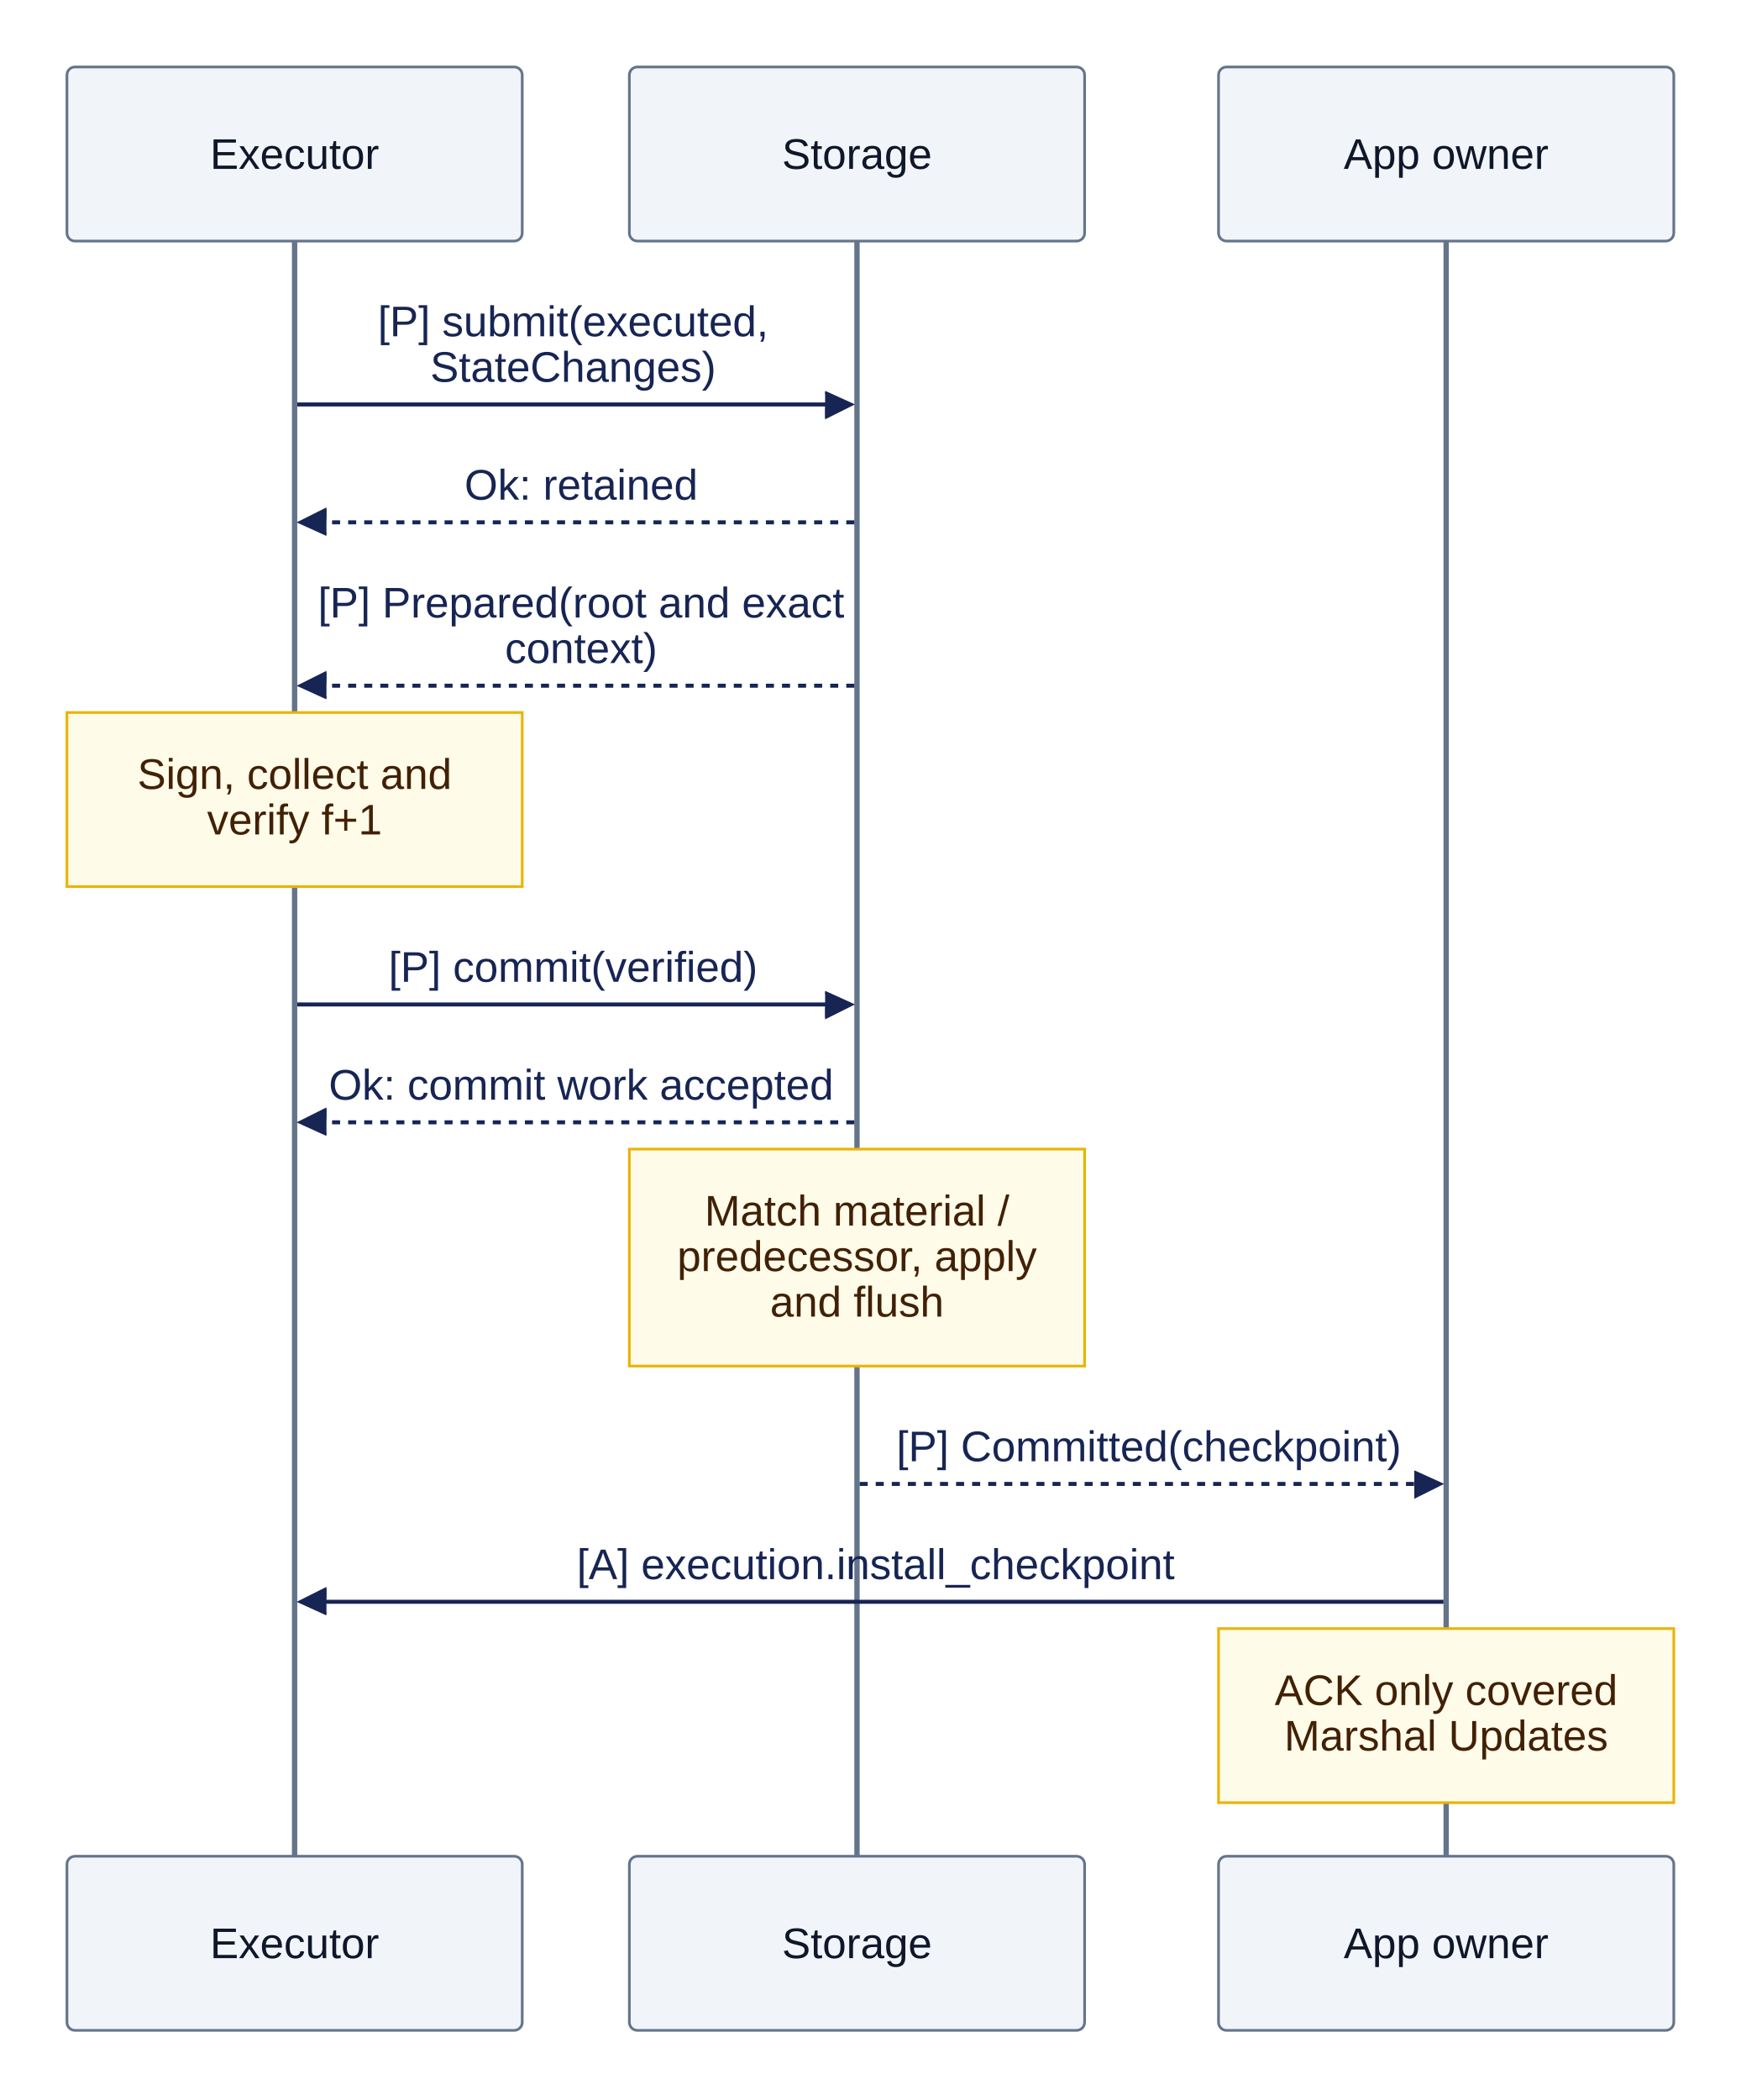
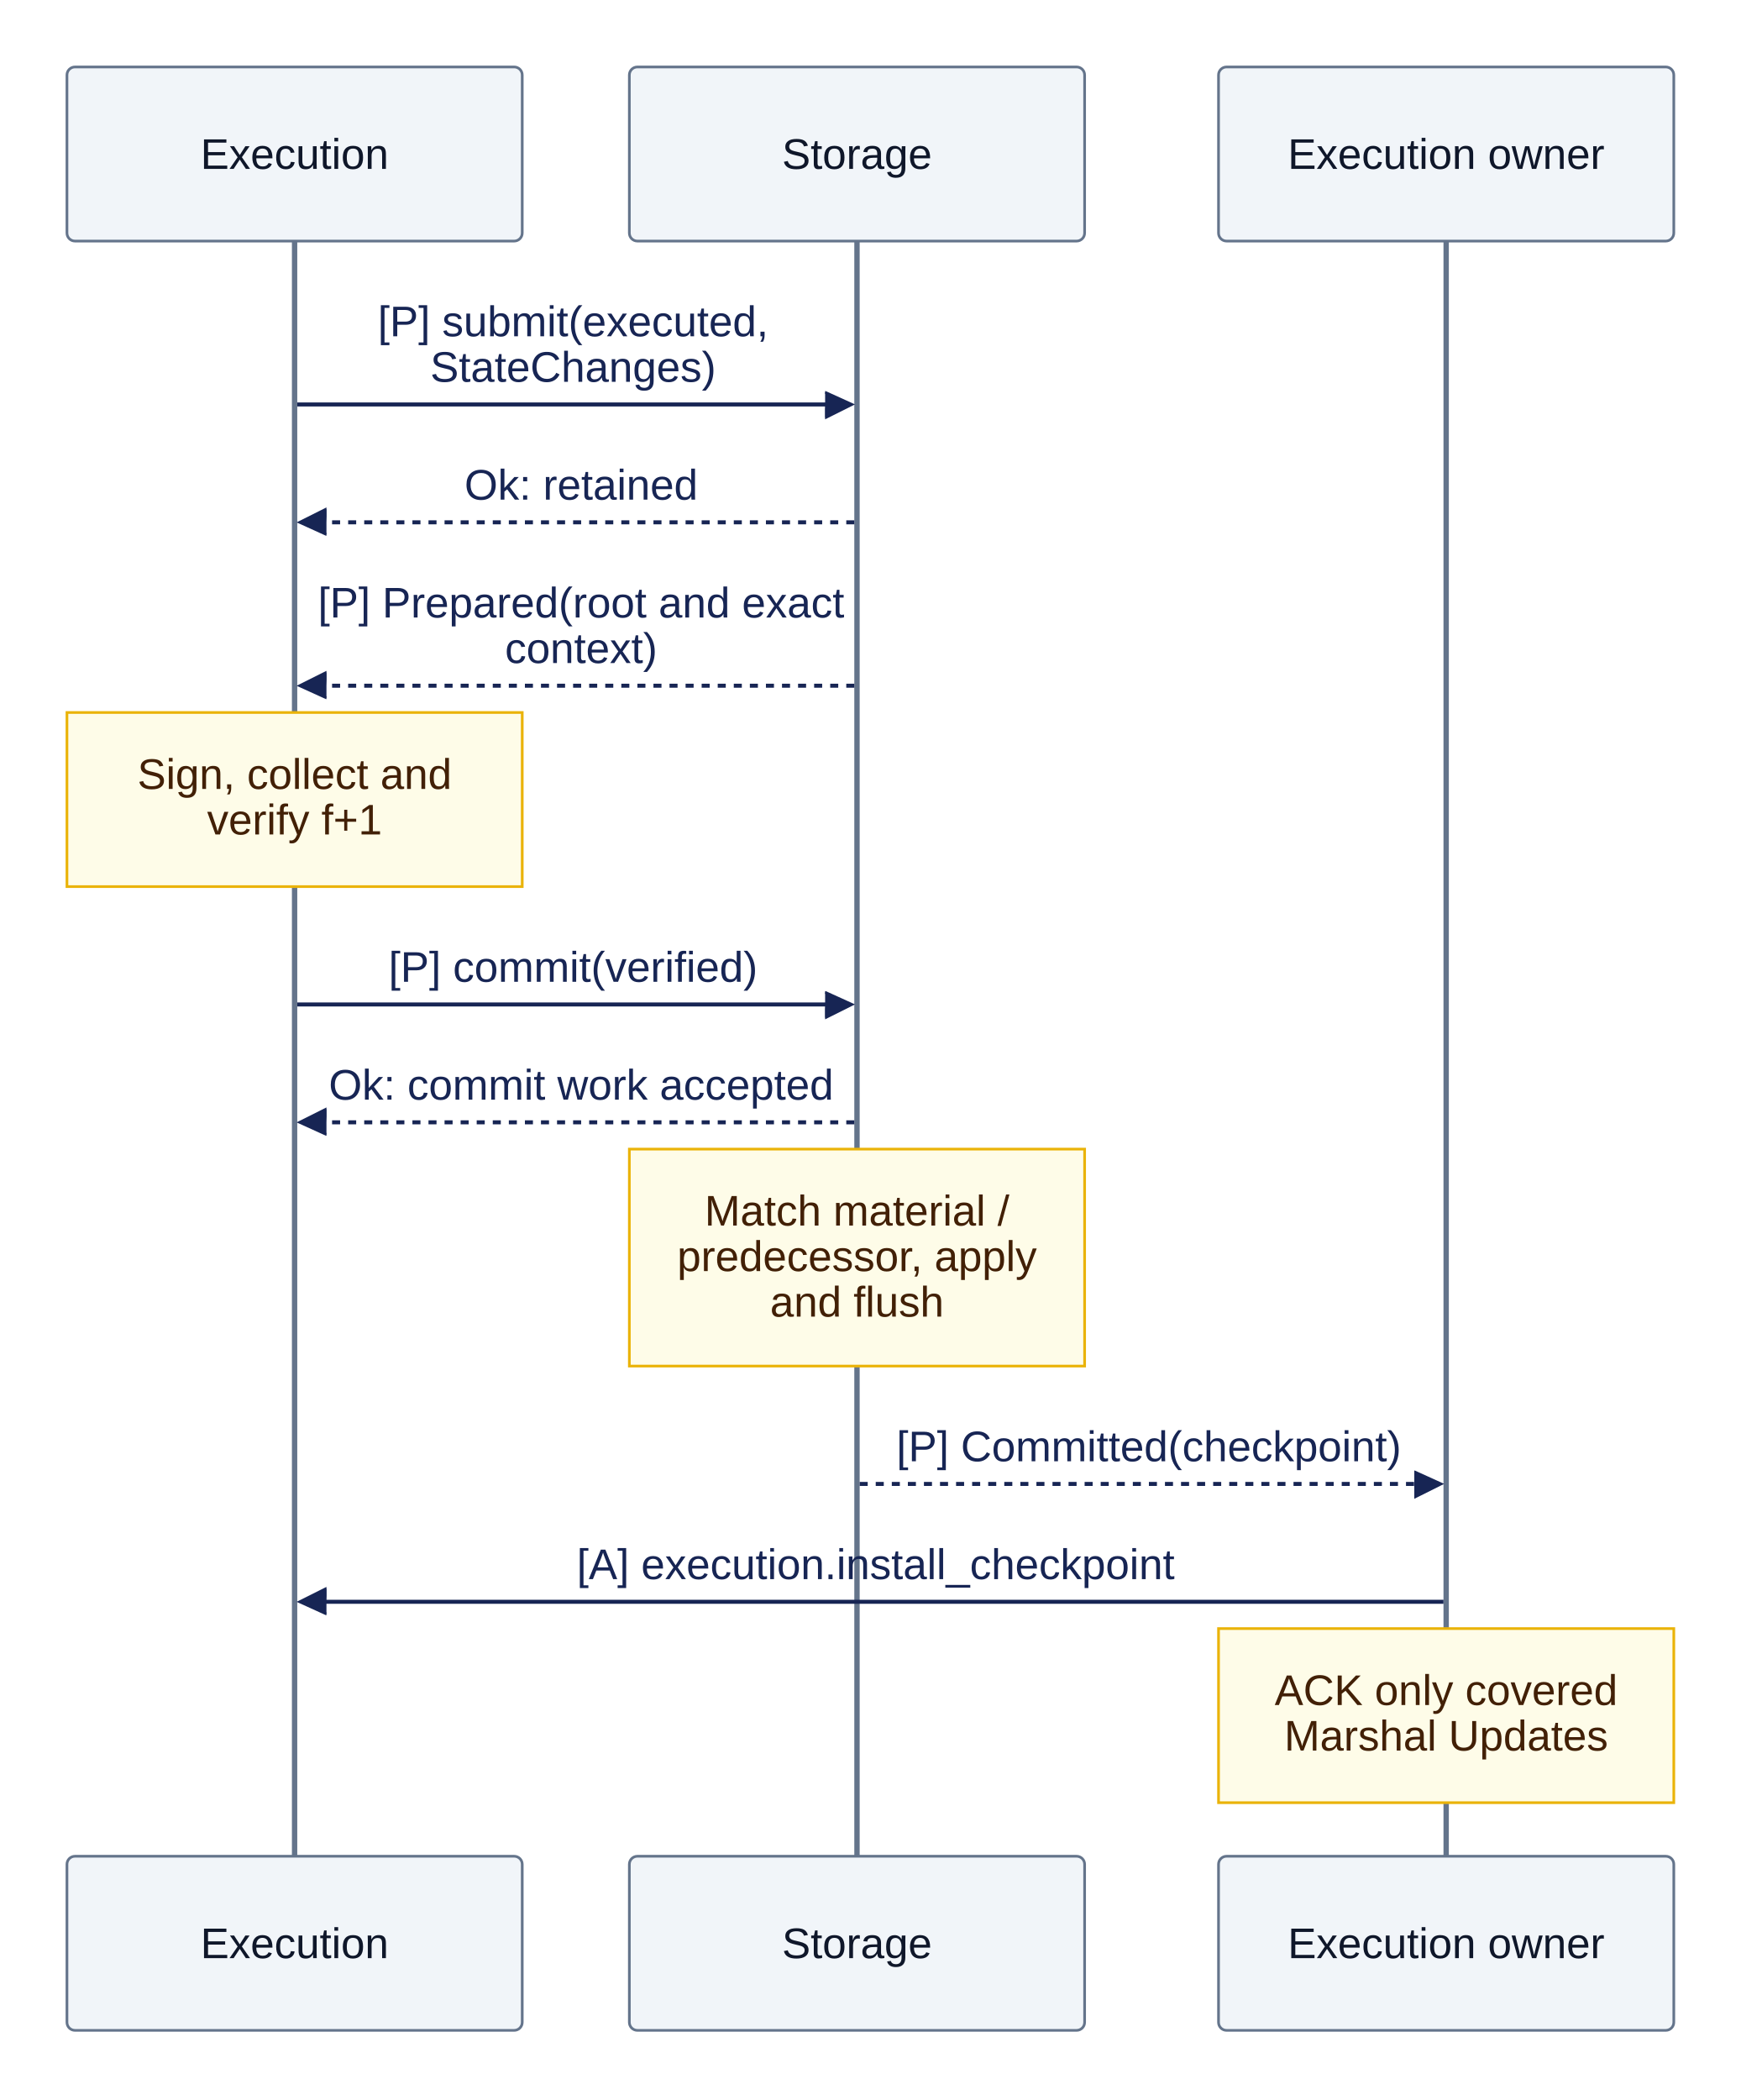
- <svg xmlns="http://www.w3.org/2000/svg" id="diagram-30" width="650" height="784" viewBox="-25 -25 650 784" role="graphics-document document" aria-roledescription="sequence">
+ <svg xmlns="http://www.w3.org/2000/svg" id="diagram-33" width="650" height="784" viewBox="-25 -25 650 784" role="graphics-document document" aria-roledescription="sequence">
  <g>
    <rect x="430" y="668" fill="#eaeaea" stroke="#666" width="170" height="65" name="A" rx="3" ry="3" class="actor actor-bottom" />
    <text x="515" y="700.5" dominant-baseline="central" alignment-baseline="central" class="actor actor-box" style="text-anchor: middle; font-size: 16px; font-weight: 400; font-family: Arial, &quot;Apple SD Gothic Neo&quot;, sans-serif;">
-       <tspan x="515" dy="0">App owner</tspan>
+       <tspan x="515" dy="0">Execution owner</tspan>
    </text>
  </g>
  <g>
    <rect x="210" y="668" fill="#eaeaea" stroke="#666" width="170" height="65" name="S" rx="3" ry="3" class="actor actor-bottom" />
    <text x="295" y="700.5" dominant-baseline="central" alignment-baseline="central" class="actor actor-box" style="text-anchor: middle; font-size: 16px; font-weight: 400; font-family: Arial, &quot;Apple SD Gothic Neo&quot;, sans-serif;">
      <tspan x="295" dy="0">Storage</tspan>
    </text>
  </g>
  <g>
    <rect x="0" y="668" fill="#eaeaea" stroke="#666" width="170" height="65" name="E" rx="3" ry="3" class="actor actor-bottom" />
    <text x="85" y="700.5" dominant-baseline="central" alignment-baseline="central" class="actor actor-box" style="text-anchor: middle; font-size: 16px; font-weight: 400; font-family: Arial, &quot;Apple SD Gothic Neo&quot;, sans-serif;">
-       <tspan x="85" dy="0">Executor</tspan>
+       <tspan x="85" dy="0">Execution</tspan>
    </text>
  </g>
  <g>
-     <line id="actor72" x1="515" y1="65" x2="515" y2="668" class="actor-line 200" stroke-width="0.5px" stroke="#999" name="A" />
-     <g id="root-72">
+     <line id="actor56" x1="515" y1="65" x2="515" y2="668" class="actor-line 200" stroke-width="0.5px" stroke="#999" name="A" />
+     <g id="root-56">
      <rect x="430" y="0" fill="#eaeaea" stroke="#666" width="170" height="65" name="A" rx="3" ry="3" class="actor actor-top" />
      <text x="515" y="32.5" dominant-baseline="central" alignment-baseline="central" class="actor actor-box" style="text-anchor: middle; font-size: 16px; font-weight: 400; font-family: Arial, &quot;Apple SD Gothic Neo&quot;, sans-serif;">
-         <tspan x="515" dy="0">App owner</tspan>
+         <tspan x="515" dy="0">Execution owner</tspan>
      </text>
    </g>
  </g>
  <g>
-     <line id="actor71" x1="295" y1="65" x2="295" y2="668" class="actor-line 200" stroke-width="0.5px" stroke="#999" name="S" />
-     <g id="root-71">
+     <line id="actor55" x1="295" y1="65" x2="295" y2="668" class="actor-line 200" stroke-width="0.5px" stroke="#999" name="S" />
+     <g id="root-55">
      <rect x="210" y="0" fill="#eaeaea" stroke="#666" width="170" height="65" name="S" rx="3" ry="3" class="actor actor-top" />
      <text x="295" y="32.5" dominant-baseline="central" alignment-baseline="central" class="actor actor-box" style="text-anchor: middle; font-size: 16px; font-weight: 400; font-family: Arial, &quot;Apple SD Gothic Neo&quot;, sans-serif;">
        <tspan x="295" dy="0">Storage</tspan>
      </text>
    </g>
  </g>
  <g>
-     <line id="actor70" x1="85" y1="65" x2="85" y2="668" class="actor-line 200" stroke-width="0.5px" stroke="#999" name="E" />
-     <g id="root-70">
+     <line id="actor54" x1="85" y1="65" x2="85" y2="668" class="actor-line 200" stroke-width="0.5px" stroke="#999" name="E" />
+     <g id="root-54">
      <rect x="0" y="0" fill="#eaeaea" stroke="#666" width="170" height="65" name="E" rx="3" ry="3" class="actor actor-top" />
      <text x="85" y="32.5" dominant-baseline="central" alignment-baseline="central" class="actor actor-box" style="text-anchor: middle; font-size: 16px; font-weight: 400; font-family: Arial, &quot;Apple SD Gothic Neo&quot;, sans-serif;">
-         <tspan x="85" dy="0">Executor</tspan>
+         <tspan x="85" dy="0">Execution</tspan>
      </text>
    </g>
  </g>
-   <style>#diagram-30{font-family:Arial,Apple SD Gothic Neo,sans-serif;font-size:16px;fill:#172554;}@keyframes edge-animation-frame{from{stroke-dashoffset:0;}}@keyframes dash{to{stroke-dashoffset:0;}}#diagram-30 .edge-animation-slow{stroke-dasharray:9,5!important;stroke-dashoffset:900;animation:dash 50s linear infinite;stroke-linecap:round;}#diagram-30 .edge-animation-fast{stroke-dasharray:9,5!important;stroke-dashoffset:900;animation:dash 20s linear infinite;stroke-linecap:round;}#diagram-30 .error-icon{fill:hsl(45.882, 100%, 100%);}#diagram-30 .error-text{fill:#000000;stroke:#000000;}#diagram-30 .edge-thickness-normal{stroke-width:1px;}#diagram-30 .edge-thickness-thick{stroke-width:3.5px;}#diagram-30 .edge-pattern-solid{stroke-dasharray:0;}#diagram-30 .edge-thickness-invisible{stroke-width:0;fill:none;}#diagram-30 .edge-pattern-dashed{stroke-dasharray:3;}#diagram-30 .edge-pattern-dotted{stroke-dasharray:2;}#diagram-30 .marker{fill:#475569;stroke:#475569;}#diagram-30 .marker.cross{stroke:#475569;}#diagram-30 svg{font-family:Arial,Apple SD Gothic Neo,sans-serif;font-size:16px;}#diagram-30 p{margin:0;}#diagram-30 .actor{stroke:#64748b;fill:#f1f5f9;}#diagram-30 text.actor&gt;tspan{fill:#0f172a;stroke:none;}#diagram-30 .actor-line{stroke:#64748b;}#diagram-30 .innerArc{stroke-width:1.5;stroke-dasharray:none;}#diagram-30 .messageLine0{stroke-width:1.5;stroke-dasharray:none;stroke:#172554;}#diagram-30 .messageLine1{stroke-width:1.5;stroke-dasharray:2,2;stroke:#172554;}#diagram-30 #arrowhead path{fill:#172554;stroke:#172554;}#diagram-30 .sequenceNumber{fill:#b8aa96;}#diagram-30 #sequencenumber{fill:#172554;}#diagram-30 #crosshead path{fill:#172554;stroke:#172554;}#diagram-30 .messageText{fill:#172554;stroke:none;}#diagram-30 .labelBox{stroke:#64748b;fill:#f1f5f9;}#diagram-30 .labelText,#diagram-30 .labelText&gt;tspan{fill:#0f172a;stroke:none;}#diagram-30 .loopText,#diagram-30 .loopText&gt;tspan{fill:#0f172a;stroke:none;}#diagram-30 .loopLine{stroke-width:2px;stroke-dasharray:2,2;stroke:#64748b;fill:#64748b;}#diagram-30 .note{stroke:#eab308;fill:#fefce8;}#diagram-30 .noteText,#diagram-30 .noteText&gt;tspan{fill:#422006;stroke:none;}#diagram-30 .activation0{fill:hsl(105.882, 100%, 96.667%);stroke:hsl(105.882, 100%, 86.667%);}#diagram-30 .activation1{fill:hsl(105.882, 100%, 96.667%);stroke:hsl(105.882, 100%, 86.667%);}#diagram-30 .activation2{fill:hsl(105.882, 100%, 96.667%);stroke:hsl(105.882, 100%, 86.667%);}#diagram-30 .actorPopupMenu{position:absolute;}#diagram-30 .actorPopupMenuPanel{position:absolute;fill:#f1f5f9;box-shadow:0px 8px 16px 0px rgba(0,0,0,0.2);filter:drop-shadow(3px 5px 2px rgb(0 0 0 / 0.4));}#diagram-30 .actor-man line{stroke:#64748b;fill:#f1f5f9;}#diagram-30 .actor-man circle,#diagram-30 line{stroke:#64748b;fill:#f1f5f9;stroke-width:2px;}#diagram-30 :root{--mermaid-font-family:Arial,Apple SD Gothic Neo,sans-serif;}</style>
+   <style>#diagram-33{font-family:Arial,Apple SD Gothic Neo,sans-serif;font-size:16px;fill:#172554;}@keyframes edge-animation-frame{from{stroke-dashoffset:0;}}@keyframes dash{to{stroke-dashoffset:0;}}#diagram-33 .edge-animation-slow{stroke-dasharray:9,5!important;stroke-dashoffset:900;animation:dash 50s linear infinite;stroke-linecap:round;}#diagram-33 .edge-animation-fast{stroke-dasharray:9,5!important;stroke-dashoffset:900;animation:dash 20s linear infinite;stroke-linecap:round;}#diagram-33 .error-icon{fill:hsl(45.882, 100%, 100%);}#diagram-33 .error-text{fill:#000000;stroke:#000000;}#diagram-33 .edge-thickness-normal{stroke-width:1px;}#diagram-33 .edge-thickness-thick{stroke-width:3.5px;}#diagram-33 .edge-pattern-solid{stroke-dasharray:0;}#diagram-33 .edge-thickness-invisible{stroke-width:0;fill:none;}#diagram-33 .edge-pattern-dashed{stroke-dasharray:3;}#diagram-33 .edge-pattern-dotted{stroke-dasharray:2;}#diagram-33 .marker{fill:#475569;stroke:#475569;}#diagram-33 .marker.cross{stroke:#475569;}#diagram-33 svg{font-family:Arial,Apple SD Gothic Neo,sans-serif;font-size:16px;}#diagram-33 p{margin:0;}#diagram-33 .actor{stroke:#64748b;fill:#f1f5f9;}#diagram-33 text.actor&gt;tspan{fill:#0f172a;stroke:none;}#diagram-33 .actor-line{stroke:#64748b;}#diagram-33 .innerArc{stroke-width:1.5;stroke-dasharray:none;}#diagram-33 .messageLine0{stroke-width:1.5;stroke-dasharray:none;stroke:#172554;}#diagram-33 .messageLine1{stroke-width:1.5;stroke-dasharray:2,2;stroke:#172554;}#diagram-33 #arrowhead path{fill:#172554;stroke:#172554;}#diagram-33 .sequenceNumber{fill:#b8aa96;}#diagram-33 #sequencenumber{fill:#172554;}#diagram-33 #crosshead path{fill:#172554;stroke:#172554;}#diagram-33 .messageText{fill:#172554;stroke:none;}#diagram-33 .labelBox{stroke:#64748b;fill:#f1f5f9;}#diagram-33 .labelText,#diagram-33 .labelText&gt;tspan{fill:#0f172a;stroke:none;}#diagram-33 .loopText,#diagram-33 .loopText&gt;tspan{fill:#0f172a;stroke:none;}#diagram-33 .loopLine{stroke-width:2px;stroke-dasharray:2,2;stroke:#64748b;fill:#64748b;}#diagram-33 .note{stroke:#eab308;fill:#fefce8;}#diagram-33 .noteText,#diagram-33 .noteText&gt;tspan{fill:#422006;stroke:none;}#diagram-33 .activation0{fill:hsl(105.882, 100%, 96.667%);stroke:hsl(105.882, 100%, 86.667%);}#diagram-33 .activation1{fill:hsl(105.882, 100%, 96.667%);stroke:hsl(105.882, 100%, 86.667%);}#diagram-33 .activation2{fill:hsl(105.882, 100%, 96.667%);stroke:hsl(105.882, 100%, 86.667%);}#diagram-33 .actorPopupMenu{position:absolute;}#diagram-33 .actorPopupMenuPanel{position:absolute;fill:#f1f5f9;box-shadow:0px 8px 16px 0px rgba(0,0,0,0.2);filter:drop-shadow(3px 5px 2px rgb(0 0 0 / 0.4));}#diagram-33 .actor-man line{stroke:#64748b;fill:#f1f5f9;}#diagram-33 .actor-man circle,#diagram-33 line{stroke:#64748b;fill:#f1f5f9;stroke-width:2px;}#diagram-33 :root{--mermaid-font-family:Arial,Apple SD Gothic Neo,sans-serif;}</style>
  <g />
  <defs>
    <symbol id="computer" width="24" height="24">
      <path transform="scale(.5)" d="M2 2v13h20v-13h-20zm18 11h-16v-9h16v9zm-10.228 6l.466-1h3.524l.467 1h-4.457zm14.228 3h-24l2-6h2.104l-1.33 4h18.45l-1.297-4h2.073l2 6zm-5-10h-14v-7h14v7z" />
    </symbol>
  </defs>
  <defs>
    <symbol id="database" fill-rule="evenodd" clip-rule="evenodd">
      <path transform="scale(.5)" d="M12.258.001l.256.004.255.005.253.008.251.01.249.012.247.015.246.016.242.019.241.02.239.023.236.024.233.027.231.028.229.031.225.032.223.034.22.036.217.038.214.04.211.041.208.043.205.045.201.046.198.048.194.05.191.051.187.053.183.054.18.056.175.057.172.059.168.06.163.061.16.063.155.064.15.066.074.033.073.033.071.034.07.034.069.035.068.035.067.035.066.035.064.036.064.036.062.036.06.036.06.037.058.037.058.037.055.038.055.038.053.038.052.038.051.039.05.039.048.039.047.039.045.04.044.04.043.04.041.04.04.041.039.041.037.041.036.041.034.041.033.042.032.042.03.042.029.042.027.042.026.043.024.043.023.043.021.043.02.043.018.044.017.043.015.044.013.044.012.044.011.045.009.044.007.045.006.045.004.045.002.045.001.045v17l-.001.045-.002.045-.004.045-.006.045-.007.045-.009.044-.011.045-.012.044-.013.044-.015.044-.017.043-.018.044-.02.043-.021.043-.023.043-.024.043-.026.043-.027.042-.029.042-.03.042-.032.042-.033.042-.034.041-.036.041-.037.041-.039.041-.04.041-.041.04-.043.04-.044.04-.045.04-.047.039-.048.039-.05.039-.051.039-.052.038-.053.038-.055.038-.055.038-.058.037-.058.037-.06.037-.06.036-.062.036-.064.036-.064.036-.066.035-.067.035-.068.035-.069.035-.07.034-.071.034-.073.033-.074.033-.15.066-.155.064-.16.063-.163.061-.168.06-.172.059-.175.057-.18.056-.183.054-.187.053-.191.051-.194.05-.198.048-.201.046-.205.045-.208.043-.211.041-.214.04-.217.038-.22.036-.223.034-.225.032-.229.031-.231.028-.233.027-.236.024-.239.023-.241.02-.242.019-.246.016-.247.015-.249.012-.251.01-.253.008-.255.005-.256.004-.258.001-.258-.001-.256-.004-.255-.005-.253-.008-.251-.01-.249-.012-.247-.015-.245-.016-.243-.019-.241-.02-.238-.023-.236-.024-.234-.027-.231-.028-.228-.031-.226-.032-.223-.034-.22-.036-.217-.038-.214-.04-.211-.041-.208-.043-.204-.045-.201-.046-.198-.048-.195-.05-.19-.051-.187-.053-.184-.054-.179-.056-.176-.057-.172-.059-.167-.06-.164-.061-.159-.063-.155-.064-.151-.066-.074-.033-.072-.033-.072-.034-.07-.034-.069-.035-.068-.035-.067-.035-.066-.035-.064-.036-.063-.036-.062-.036-.061-.036-.06-.037-.058-.037-.057-.037-.056-.038-.055-.038-.053-.038-.052-.038-.051-.039-.049-.039-.049-.039-.046-.039-.046-.04-.044-.04-.043-.04-.041-.04-.04-.041-.039-.041-.037-.041-.036-.041-.034-.041-.033-.042-.032-.042-.03-.042-.029-.042-.027-.042-.026-.043-.024-.043-.023-.043-.021-.043-.02-.043-.018-.044-.017-.043-.015-.044-.013-.044-.012-.044-.011-.045-.009-.044-.007-.045-.006-.045-.004-.045-.002-.045-.001-.045v-17l.001-.045.002-.045.004-.045.006-.045.007-.045.009-.044.011-.045.012-.044.013-.044.015-.044.017-.043.018-.044.02-.043.021-.043.023-.043.024-.043.026-.043.027-.042.029-.042.03-.042.032-.042.033-.042.034-.041.036-.041.037-.041.039-.041.04-.041.041-.04.043-.04.044-.04.046-.04.046-.039.049-.039.049-.039.051-.039.052-.038.053-.038.055-.038.056-.038.057-.037.058-.037.06-.037.061-.036.062-.036.063-.036.064-.036.066-.035.067-.035.068-.035.069-.035.07-.034.072-.034.072-.033.074-.033.151-.066.155-.064.159-.063.164-.061.167-.06.172-.059.176-.057.179-.056.184-.054.187-.053.19-.051.195-.05.198-.048.201-.046.204-.045.208-.043.211-.041.214-.04.217-.038.22-.036.223-.034.226-.032.228-.031.231-.028.234-.027.236-.024.238-.023.241-.02.243-.019.245-.016.247-.015.249-.012.251-.01.253-.008.255-.005.256-.004.258-.001.258.001zm-9.258 20.499v.01l.001.021.003.021.004.022.005.021.006.022.007.022.009.023.01.022.011.023.012.023.013.023.015.023.016.024.017.023.018.024.019.024.021.024.022.025.023.024.024.025.052.049.056.05.061.051.066.051.07.051.075.051.079.052.084.052.088.052.092.052.097.052.102.051.105.052.11.052.114.051.119.051.123.051.127.05.131.05.135.05.139.048.144.049.147.047.152.047.155.047.16.045.163.045.167.043.171.043.176.041.178.041.183.039.187.039.19.037.194.035.197.035.202.033.204.031.209.03.212.029.216.027.219.025.222.024.226.021.23.02.233.018.236.016.24.015.243.012.246.01.249.008.253.005.256.004.259.001.26-.001.257-.004.254-.005.25-.008.247-.011.244-.012.241-.014.237-.016.233-.018.231-.021.226-.021.224-.024.22-.026.216-.027.212-.028.21-.031.205-.031.202-.034.198-.034.194-.036.191-.037.187-.039.183-.04.179-.04.175-.042.172-.043.168-.044.163-.045.16-.046.155-.046.152-.047.148-.048.143-.049.139-.049.136-.05.131-.05.126-.05.123-.051.118-.052.114-.051.11-.052.106-.052.101-.052.096-.052.092-.052.088-.053.083-.051.079-.052.074-.052.07-.051.065-.051.06-.051.056-.05.051-.05.023-.024.023-.025.021-.024.02-.024.019-.024.018-.024.017-.024.015-.023.014-.024.013-.023.012-.023.01-.023.01-.022.008-.022.006-.022.006-.022.004-.022.004-.021.001-.021.001-.021v-4.127l-.077.055-.08.053-.083.054-.085.053-.087.052-.09.052-.093.051-.095.05-.097.05-.1.049-.102.049-.105.048-.106.047-.109.047-.111.046-.114.045-.115.045-.118.044-.12.043-.122.042-.124.042-.126.041-.128.04-.13.04-.132.038-.134.038-.135.037-.138.037-.139.035-.142.035-.143.034-.144.033-.147.032-.148.031-.15.03-.151.03-.153.029-.154.027-.156.027-.158.026-.159.025-.161.024-.162.023-.163.022-.165.021-.166.02-.167.019-.169.018-.169.017-.171.016-.173.015-.173.014-.175.013-.175.012-.177.011-.178.01-.179.008-.179.008-.181.006-.182.005-.182.004-.184.003-.184.002h-.37l-.184-.002-.184-.003-.182-.004-.182-.005-.181-.006-.179-.008-.179-.008-.178-.01-.176-.011-.176-.012-.175-.013-.173-.014-.172-.015-.171-.016-.17-.017-.169-.018-.167-.019-.166-.02-.165-.021-.163-.022-.162-.023-.161-.024-.159-.025-.157-.026-.156-.027-.155-.027-.153-.029-.151-.03-.15-.03-.148-.031-.146-.032-.145-.033-.143-.034-.141-.035-.14-.035-.137-.037-.136-.037-.134-.038-.132-.038-.13-.04-.128-.04-.126-.041-.124-.042-.122-.042-.12-.044-.117-.043-.116-.045-.113-.045-.112-.046-.109-.047-.106-.047-.105-.048-.102-.049-.1-.049-.097-.05-.095-.05-.093-.052-.09-.051-.087-.052-.085-.053-.083-.054-.08-.054-.077-.054v4.127zm0-5.654v.011l.001.021.003.021.004.021.005.022.006.022.007.022.009.022.01.022.011.023.012.023.013.023.015.024.016.023.017.024.018.024.019.024.021.024.022.024.023.025.024.024.052.05.056.05.061.05.066.051.07.051.075.052.079.051.084.052.088.052.092.052.097.052.102.052.105.052.11.051.114.051.119.052.123.05.127.051.131.05.135.049.139.049.144.048.147.048.152.047.155.046.16.045.163.045.167.044.171.042.176.042.178.04.183.04.187.038.19.037.194.036.197.034.202.033.204.032.209.03.212.028.216.027.219.025.222.024.226.022.23.02.233.018.236.016.24.014.243.012.246.01.249.008.253.006.256.003.259.001.26-.001.257-.003.254-.006.25-.008.247-.01.244-.012.241-.015.237-.016.233-.018.231-.02.226-.022.224-.024.22-.025.216-.027.212-.029.21-.03.205-.032.202-.033.198-.035.194-.036.191-.037.187-.039.183-.039.179-.041.175-.042.172-.043.168-.044.163-.045.16-.045.155-.047.152-.047.148-.048.143-.048.139-.05.136-.049.131-.05.126-.051.123-.051.118-.051.114-.052.11-.052.106-.052.101-.052.096-.052.092-.052.088-.052.083-.052.079-.052.074-.051.07-.052.065-.051.06-.05.056-.051.051-.049.023-.025.023-.024.021-.025.02-.024.019-.024.018-.024.017-.024.015-.023.014-.023.013-.024.012-.022.01-.023.01-.023.008-.022.006-.022.006-.022.004-.021.004-.022.001-.021.001-.021v-4.139l-.077.054-.08.054-.083.054-.085.052-.087.053-.09.051-.093.051-.095.051-.097.05-.1.049-.102.049-.105.048-.106.047-.109.047-.111.046-.114.045-.115.044-.118.044-.12.044-.122.042-.124.042-.126.041-.128.04-.13.039-.132.039-.134.038-.135.037-.138.036-.139.036-.142.035-.143.033-.144.033-.147.033-.148.031-.15.03-.151.03-.153.028-.154.028-.156.027-.158.026-.159.025-.161.024-.162.023-.163.022-.165.021-.166.02-.167.019-.169.018-.169.017-.171.016-.173.015-.173.014-.175.013-.175.012-.177.011-.178.009-.179.009-.179.007-.181.007-.182.005-.182.004-.184.003-.184.002h-.37l-.184-.002-.184-.003-.182-.004-.182-.005-.181-.007-.179-.007-.179-.009-.178-.009-.176-.011-.176-.012-.175-.013-.173-.014-.172-.015-.171-.016-.17-.017-.169-.018-.167-.019-.166-.02-.165-.021-.163-.022-.162-.023-.161-.024-.159-.025-.157-.026-.156-.027-.155-.028-.153-.028-.151-.03-.15-.03-.148-.031-.146-.033-.145-.033-.143-.033-.141-.035-.14-.036-.137-.036-.136-.037-.134-.038-.132-.039-.13-.039-.128-.04-.126-.041-.124-.042-.122-.043-.12-.043-.117-.044-.116-.044-.113-.046-.112-.046-.109-.046-.106-.047-.105-.048-.102-.049-.1-.049-.097-.05-.095-.051-.093-.051-.09-.051-.087-.053-.085-.052-.083-.054-.08-.054-.077-.054v4.139zm0-5.666v.011l.001.02.003.022.004.021.005.022.006.021.007.022.009.023.01.022.011.023.012.023.013.023.015.023.016.024.017.024.018.023.019.024.021.025.022.024.023.024.024.025.052.05.056.05.061.05.066.051.07.051.075.052.079.051.084.052.088.052.092.052.097.052.102.052.105.051.11.052.114.051.119.051.123.051.127.05.131.05.135.05.139.049.144.048.147.048.152.047.155.046.16.045.163.045.167.043.171.043.176.042.178.04.183.04.187.038.19.037.194.036.197.034.202.033.204.032.209.03.212.028.216.027.219.025.222.024.226.021.23.02.233.018.236.017.24.014.243.012.246.01.249.008.253.006.256.003.259.001.26-.001.257-.003.254-.006.25-.008.247-.01.244-.013.241-.014.237-.016.233-.018.231-.02.226-.022.224-.024.22-.025.216-.027.212-.029.21-.03.205-.032.202-.033.198-.035.194-.036.191-.037.187-.039.183-.039.179-.041.175-.042.172-.043.168-.044.163-.045.16-.045.155-.047.152-.047.148-.048.143-.049.139-.049.136-.049.131-.051.126-.05.123-.051.118-.052.114-.051.11-.052.106-.052.101-.052.096-.052.092-.052.088-.052.083-.052.079-.052.074-.052.07-.051.065-.051.06-.051.056-.05.051-.049.023-.025.023-.025.021-.024.02-.024.019-.024.018-.024.017-.024.015-.023.014-.024.013-.023.012-.023.01-.022.01-.023.008-.022.006-.022.006-.022.004-.022.004-.021.001-.021.001-.021v-4.153l-.077.054-.08.054-.083.053-.085.053-.087.053-.09.051-.093.051-.095.051-.097.05-.1.049-.102.048-.105.048-.106.048-.109.046-.111.046-.114.046-.115.044-.118.044-.12.043-.122.043-.124.042-.126.041-.128.04-.13.039-.132.039-.134.038-.135.037-.138.036-.139.036-.142.034-.143.034-.144.033-.147.032-.148.032-.15.03-.151.03-.153.028-.154.028-.156.027-.158.026-.159.024-.161.024-.162.023-.163.023-.165.021-.166.02-.167.019-.169.018-.169.017-.171.016-.173.015-.173.014-.175.013-.175.012-.177.01-.178.01-.179.009-.179.007-.181.006-.182.006-.182.004-.184.003-.184.001-.185.001-.185-.001-.184-.001-.184-.003-.182-.004-.182-.006-.181-.006-.179-.007-.179-.009-.178-.01-.176-.01-.176-.012-.175-.013-.173-.014-.172-.015-.171-.016-.17-.017-.169-.018-.167-.019-.166-.02-.165-.021-.163-.023-.162-.023-.161-.024-.159-.024-.157-.026-.156-.027-.155-.028-.153-.028-.151-.03-.15-.03-.148-.032-.146-.032-.145-.033-.143-.034-.141-.034-.14-.036-.137-.036-.136-.037-.134-.038-.132-.039-.13-.039-.128-.041-.126-.041-.124-.041-.122-.043-.12-.043-.117-.044-.116-.044-.113-.046-.112-.046-.109-.046-.106-.048-.105-.048-.102-.048-.1-.05-.097-.049-.095-.051-.093-.051-.09-.052-.087-.052-.085-.053-.083-.053-.08-.054-.077-.054v4.153zm8.74-8.179l-.257.004-.254.005-.25.008-.247.011-.244.012-.241.014-.237.016-.233.018-.231.021-.226.022-.224.023-.22.026-.216.027-.212.028-.21.031-.205.032-.202.033-.198.034-.194.036-.191.038-.187.038-.183.04-.179.041-.175.042-.172.043-.168.043-.163.045-.16.046-.155.046-.152.048-.148.048-.143.048-.139.049-.136.05-.131.05-.126.051-.123.051-.118.051-.114.052-.11.052-.106.052-.101.052-.096.052-.092.052-.088.052-.083.052-.079.052-.074.051-.07.052-.065.051-.06.05-.056.05-.051.05-.023.025-.023.024-.021.024-.02.025-.019.024-.018.024-.017.023-.015.024-.014.023-.013.023-.012.023-.01.023-.01.022-.008.022-.006.023-.006.021-.004.022-.004.021-.001.021-.001.021.001.021.001.021.004.021.004.022.006.021.006.023.008.022.01.022.01.023.012.023.013.023.014.023.015.024.017.023.018.024.019.024.02.025.021.024.023.024.023.025.051.05.056.05.06.05.065.051.07.052.074.051.079.052.083.052.088.052.092.052.096.052.101.052.106.052.11.052.114.052.118.051.123.051.126.051.131.05.136.05.139.049.143.048.148.048.152.048.155.046.16.046.163.045.168.043.172.043.175.042.179.041.183.04.187.038.191.038.194.036.198.034.202.033.205.032.21.031.212.028.216.027.22.026.224.023.226.022.231.021.233.018.237.016.241.014.244.012.247.011.25.008.254.005.257.004.26.001.26-.001.257-.004.254-.005.25-.008.247-.011.244-.012.241-.014.237-.016.233-.018.231-.021.226-.022.224-.023.22-.026.216-.027.212-.028.21-.031.205-.032.202-.033.198-.034.194-.036.191-.038.187-.038.183-.04.179-.041.175-.042.172-.043.168-.043.163-.045.16-.046.155-.046.152-.048.148-.048.143-.048.139-.049.136-.05.131-.05.126-.051.123-.051.118-.051.114-.052.11-.052.106-.052.101-.052.096-.052.092-.052.088-.052.083-.052.079-.052.074-.051.07-.052.065-.051.06-.05.056-.05.051-.05.023-.025.023-.024.021-.024.02-.025.019-.024.018-.024.017-.023.015-.024.014-.023.013-.023.012-.023.01-.023.01-.022.008-.022.006-.023.006-.021.004-.022.004-.021.001-.021.001-.021-.001-.021-.001-.021-.004-.021-.004-.022-.006-.021-.006-.023-.008-.022-.01-.022-.01-.023-.012-.023-.013-.023-.014-.023-.015-.024-.017-.023-.018-.024-.019-.024-.02-.025-.021-.024-.023-.024-.023-.025-.051-.05-.056-.05-.06-.05-.065-.051-.07-.052-.074-.051-.079-.052-.083-.052-.088-.052-.092-.052-.096-.052-.101-.052-.106-.052-.11-.052-.114-.052-.118-.051-.123-.051-.126-.051-.131-.05-.136-.05-.139-.049-.143-.048-.148-.048-.152-.048-.155-.046-.16-.046-.163-.045-.168-.043-.172-.043-.175-.042-.179-.041-.183-.04-.187-.038-.191-.038-.194-.036-.198-.034-.202-.033-.205-.032-.21-.031-.212-.028-.216-.027-.22-.026-.224-.023-.226-.022-.231-.021-.233-.018-.237-.016-.241-.014-.244-.012-.247-.011-.25-.008-.254-.005-.257-.004-.26-.001-.26.001z" />
    </symbol>
  </defs>
  <defs>
    <symbol id="clock" width="24" height="24">
      <path transform="scale(.5)" d="M12 2c5.514 0 10 4.486 10 10s-4.486 10-10 10-10-4.486-10-10 4.486-10 10-10zm0-2c-6.627 0-12 5.373-12 12s5.373 12 12 12 12-5.373 12-12-5.373-12-12-12zm5.848 12.459c.202.038.202.333.001.372-1.907.361-6.045 1.111-6.547 1.111-.719 0-1.301-.582-1.301-1.301 0-.512.77-5.447 1.125-7.445.034-.192.312-.181.343.014l.985 6.238 5.394 1.011z" />
    </symbol>
  </defs>
  <defs>
    <marker id="arrowhead" refX="7.9" refY="5" markerUnits="userSpaceOnUse" markerWidth="12" markerHeight="12" orient="auto-start-reverse">
      <path d="M -1 0 L 10 5 L 0 10 z" />
    </marker>
  </defs>
  <defs>
    <marker id="crosshead" markerWidth="15" markerHeight="8" orient="auto" refX="4" refY="4.5">
      <path fill="none" stroke="#000000" stroke-width="1pt" d="M 1,2 L 6,7 M 6,2 L 1,7" style="stroke-dasharray: 0, 0;" />
    </marker>
  </defs>
  <defs>
    <marker id="filled-head" refX="15.5" refY="7" markerWidth="20" markerHeight="28" orient="auto">
      <path d="M 18,7 L9,13 L14,7 L9,1 Z" />
    </marker>
  </defs>
  <defs>
    <marker id="sequencenumber" refX="15" refY="15" markerWidth="60" markerHeight="40" orient="auto">
      <circle cx="15" cy="15" r="6" />
    </marker>
  </defs>
  <g>
    <rect x="0" y="241" fill="#EDF2AE" stroke="#666" width="170" height="65" class="note" />
    <text x="85" y="249" text-anchor="middle" dominant-baseline="middle" alignment-baseline="middle" class="noteText" dy="1em" style="font-family: Arial, &quot;Apple SD Gothic Neo&quot;, sans-serif; font-size: 16px; font-weight: 400;">
      <tspan x="85">Sign, collect and</tspan>
    </text>
    <text x="85" y="266" text-anchor="middle" dominant-baseline="middle" alignment-baseline="middle" class="noteText" dy="1em" style="font-family: Arial, &quot;Apple SD Gothic Neo&quot;, sans-serif; font-size: 16px; font-weight: 400;">
      <tspan x="85">verify f+1</tspan>
    </text>
  </g>
  <g>
    <rect x="210" y="404" fill="#EDF2AE" stroke="#666" width="170" height="81" class="note" />
    <text x="295" y="412" text-anchor="middle" dominant-baseline="middle" alignment-baseline="middle" class="noteText" dy="1em" style="font-family: Arial, &quot;Apple SD Gothic Neo&quot;, sans-serif; font-size: 16px; font-weight: 400;">
      <tspan x="295">Match material /</tspan>
    </text>
    <text x="295" y="429" text-anchor="middle" dominant-baseline="middle" alignment-baseline="middle" class="noteText" dy="1em" style="font-family: Arial, &quot;Apple SD Gothic Neo&quot;, sans-serif; font-size: 16px; font-weight: 400;">
      <tspan x="295">predecessor, apply</tspan>
    </text>
    <text x="295" y="446" text-anchor="middle" dominant-baseline="middle" alignment-baseline="middle" class="noteText" dy="1em" style="font-family: Arial, &quot;Apple SD Gothic Neo&quot;, sans-serif; font-size: 16px; font-weight: 400;">
      <tspan x="295">and flush</tspan>
    </text>
  </g>
  <g>
    <rect x="430" y="583" fill="#EDF2AE" stroke="#666" width="170" height="65" class="note" />
    <text x="515" y="591" text-anchor="middle" dominant-baseline="middle" alignment-baseline="middle" class="noteText" dy="1em" style="font-family: Arial, &quot;Apple SD Gothic Neo&quot;, sans-serif; font-size: 16px; font-weight: 400;">
      <tspan x="515">ACK only covered</tspan>
    </text>
    <text x="515" y="608" text-anchor="middle" dominant-baseline="middle" alignment-baseline="middle" class="noteText" dy="1em" style="font-family: Arial, &quot;Apple SD Gothic Neo&quot;, sans-serif; font-size: 16px; font-weight: 400;">
      <tspan x="515">Marshal Updates</tspan>
    </text>
  </g>
  <text x="189" y="80" text-anchor="middle" dominant-baseline="middle" alignment-baseline="middle" class="messageText" dy="1em" style="font-family: Arial, &quot;Apple SD Gothic Neo&quot;, sans-serif; font-size: 16px; font-weight: 400;">[P] submit(executed,</text>
  <text x="189" y="97" text-anchor="middle" dominant-baseline="middle" alignment-baseline="middle" class="messageText" dy="1em" style="font-family: Arial, &quot;Apple SD Gothic Neo&quot;, sans-serif; font-size: 16px; font-weight: 400;">StateChanges)</text>
  <line x1="86" y1="126" x2="291" y2="126" class="messageLine0" stroke-width="2" stroke="none" marker-end="url(#arrowhead)" style="fill: none;" />
  <text x="192" y="141" text-anchor="middle" dominant-baseline="middle" alignment-baseline="middle" class="messageText" dy="1em" style="font-family: Arial, &quot;Apple SD Gothic Neo&quot;, sans-serif; font-size: 16px; font-weight: 400;">Ok: retained</text>
  <line x1="294" y1="170" x2="89" y2="170" class="messageLine1" stroke-width="2" stroke="none" marker-end="url(#arrowhead)" style="stroke-dasharray: 3, 3; fill: none;" />
  <text x="192" y="185" text-anchor="middle" dominant-baseline="middle" alignment-baseline="middle" class="messageText" dy="1em" style="font-family: Arial, &quot;Apple SD Gothic Neo&quot;, sans-serif; font-size: 16px; font-weight: 400;">[P] Prepared(root and exact</text>
  <text x="192" y="202" text-anchor="middle" dominant-baseline="middle" alignment-baseline="middle" class="messageText" dy="1em" style="font-family: Arial, &quot;Apple SD Gothic Neo&quot;, sans-serif; font-size: 16px; font-weight: 400;">context)</text>
  <line x1="294" y1="231" x2="89" y2="231" class="messageLine1" stroke-width="2" stroke="none" marker-end="url(#arrowhead)" style="stroke-dasharray: 3, 3; fill: none;" />
  <text x="189" y="321" text-anchor="middle" dominant-baseline="middle" alignment-baseline="middle" class="messageText" dy="1em" style="font-family: Arial, &quot;Apple SD Gothic Neo&quot;, sans-serif; font-size: 16px; font-weight: 400;">[P] commit(verified)</text>
  <line x1="86" y1="350" x2="291" y2="350" class="messageLine0" stroke-width="2" stroke="none" marker-end="url(#arrowhead)" style="fill: none;" />
  <text x="192" y="365" text-anchor="middle" dominant-baseline="middle" alignment-baseline="middle" class="messageText" dy="1em" style="font-family: Arial, &quot;Apple SD Gothic Neo&quot;, sans-serif; font-size: 16px; font-weight: 400;">Ok: commit work accepted</text>
  <line x1="294" y1="394" x2="89" y2="394" class="messageLine1" stroke-width="2" stroke="none" marker-end="url(#arrowhead)" style="stroke-dasharray: 3, 3; fill: none;" />
  <text x="404" y="500" text-anchor="middle" dominant-baseline="middle" alignment-baseline="middle" class="messageText" dy="1em" style="font-family: Arial, &quot;Apple SD Gothic Neo&quot;, sans-serif; font-size: 16px; font-weight: 400;">[P] Committed(checkpoint)</text>
  <line x1="296" y1="529" x2="511" y2="529" class="messageLine1" stroke-width="2" stroke="none" marker-end="url(#arrowhead)" style="stroke-dasharray: 3, 3; fill: none;" />
  <text x="302" y="544" text-anchor="middle" dominant-baseline="middle" alignment-baseline="middle" class="messageText" dy="1em" style="font-family: Arial, &quot;Apple SD Gothic Neo&quot;, sans-serif; font-size: 16px; font-weight: 400;">[A] execution.install_checkpoint</text>
  <line x1="514" y1="573" x2="89" y2="573" class="messageLine0" stroke-width="2" stroke="none" marker-end="url(#arrowhead)" style="fill: none;" />
</svg>
